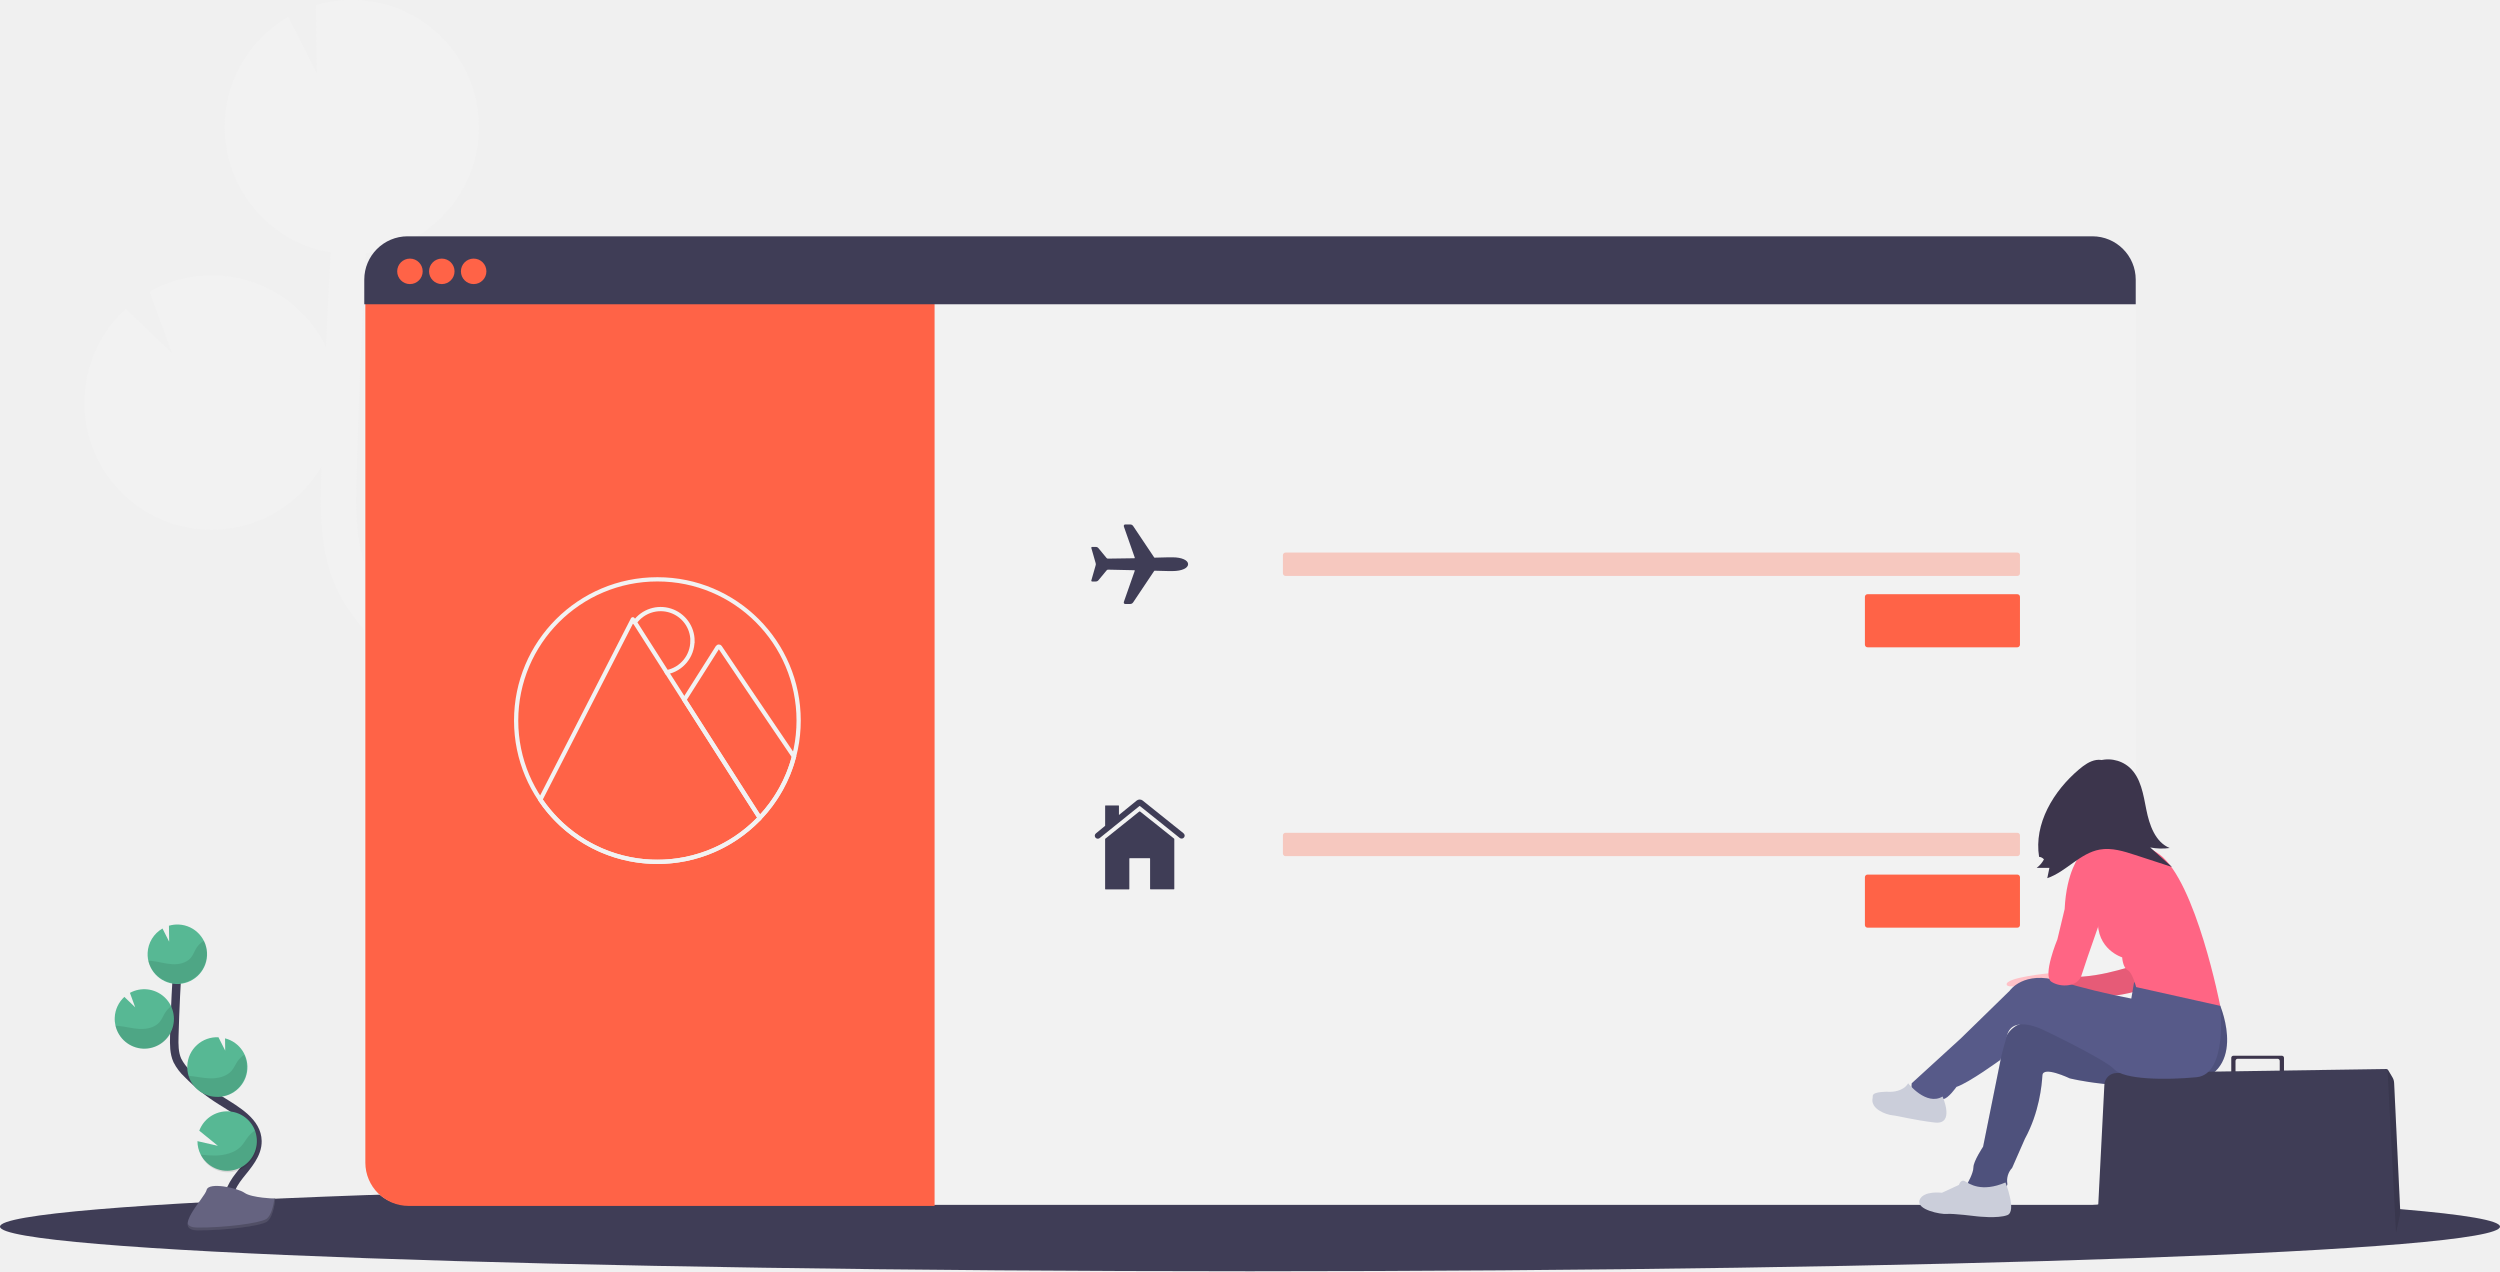
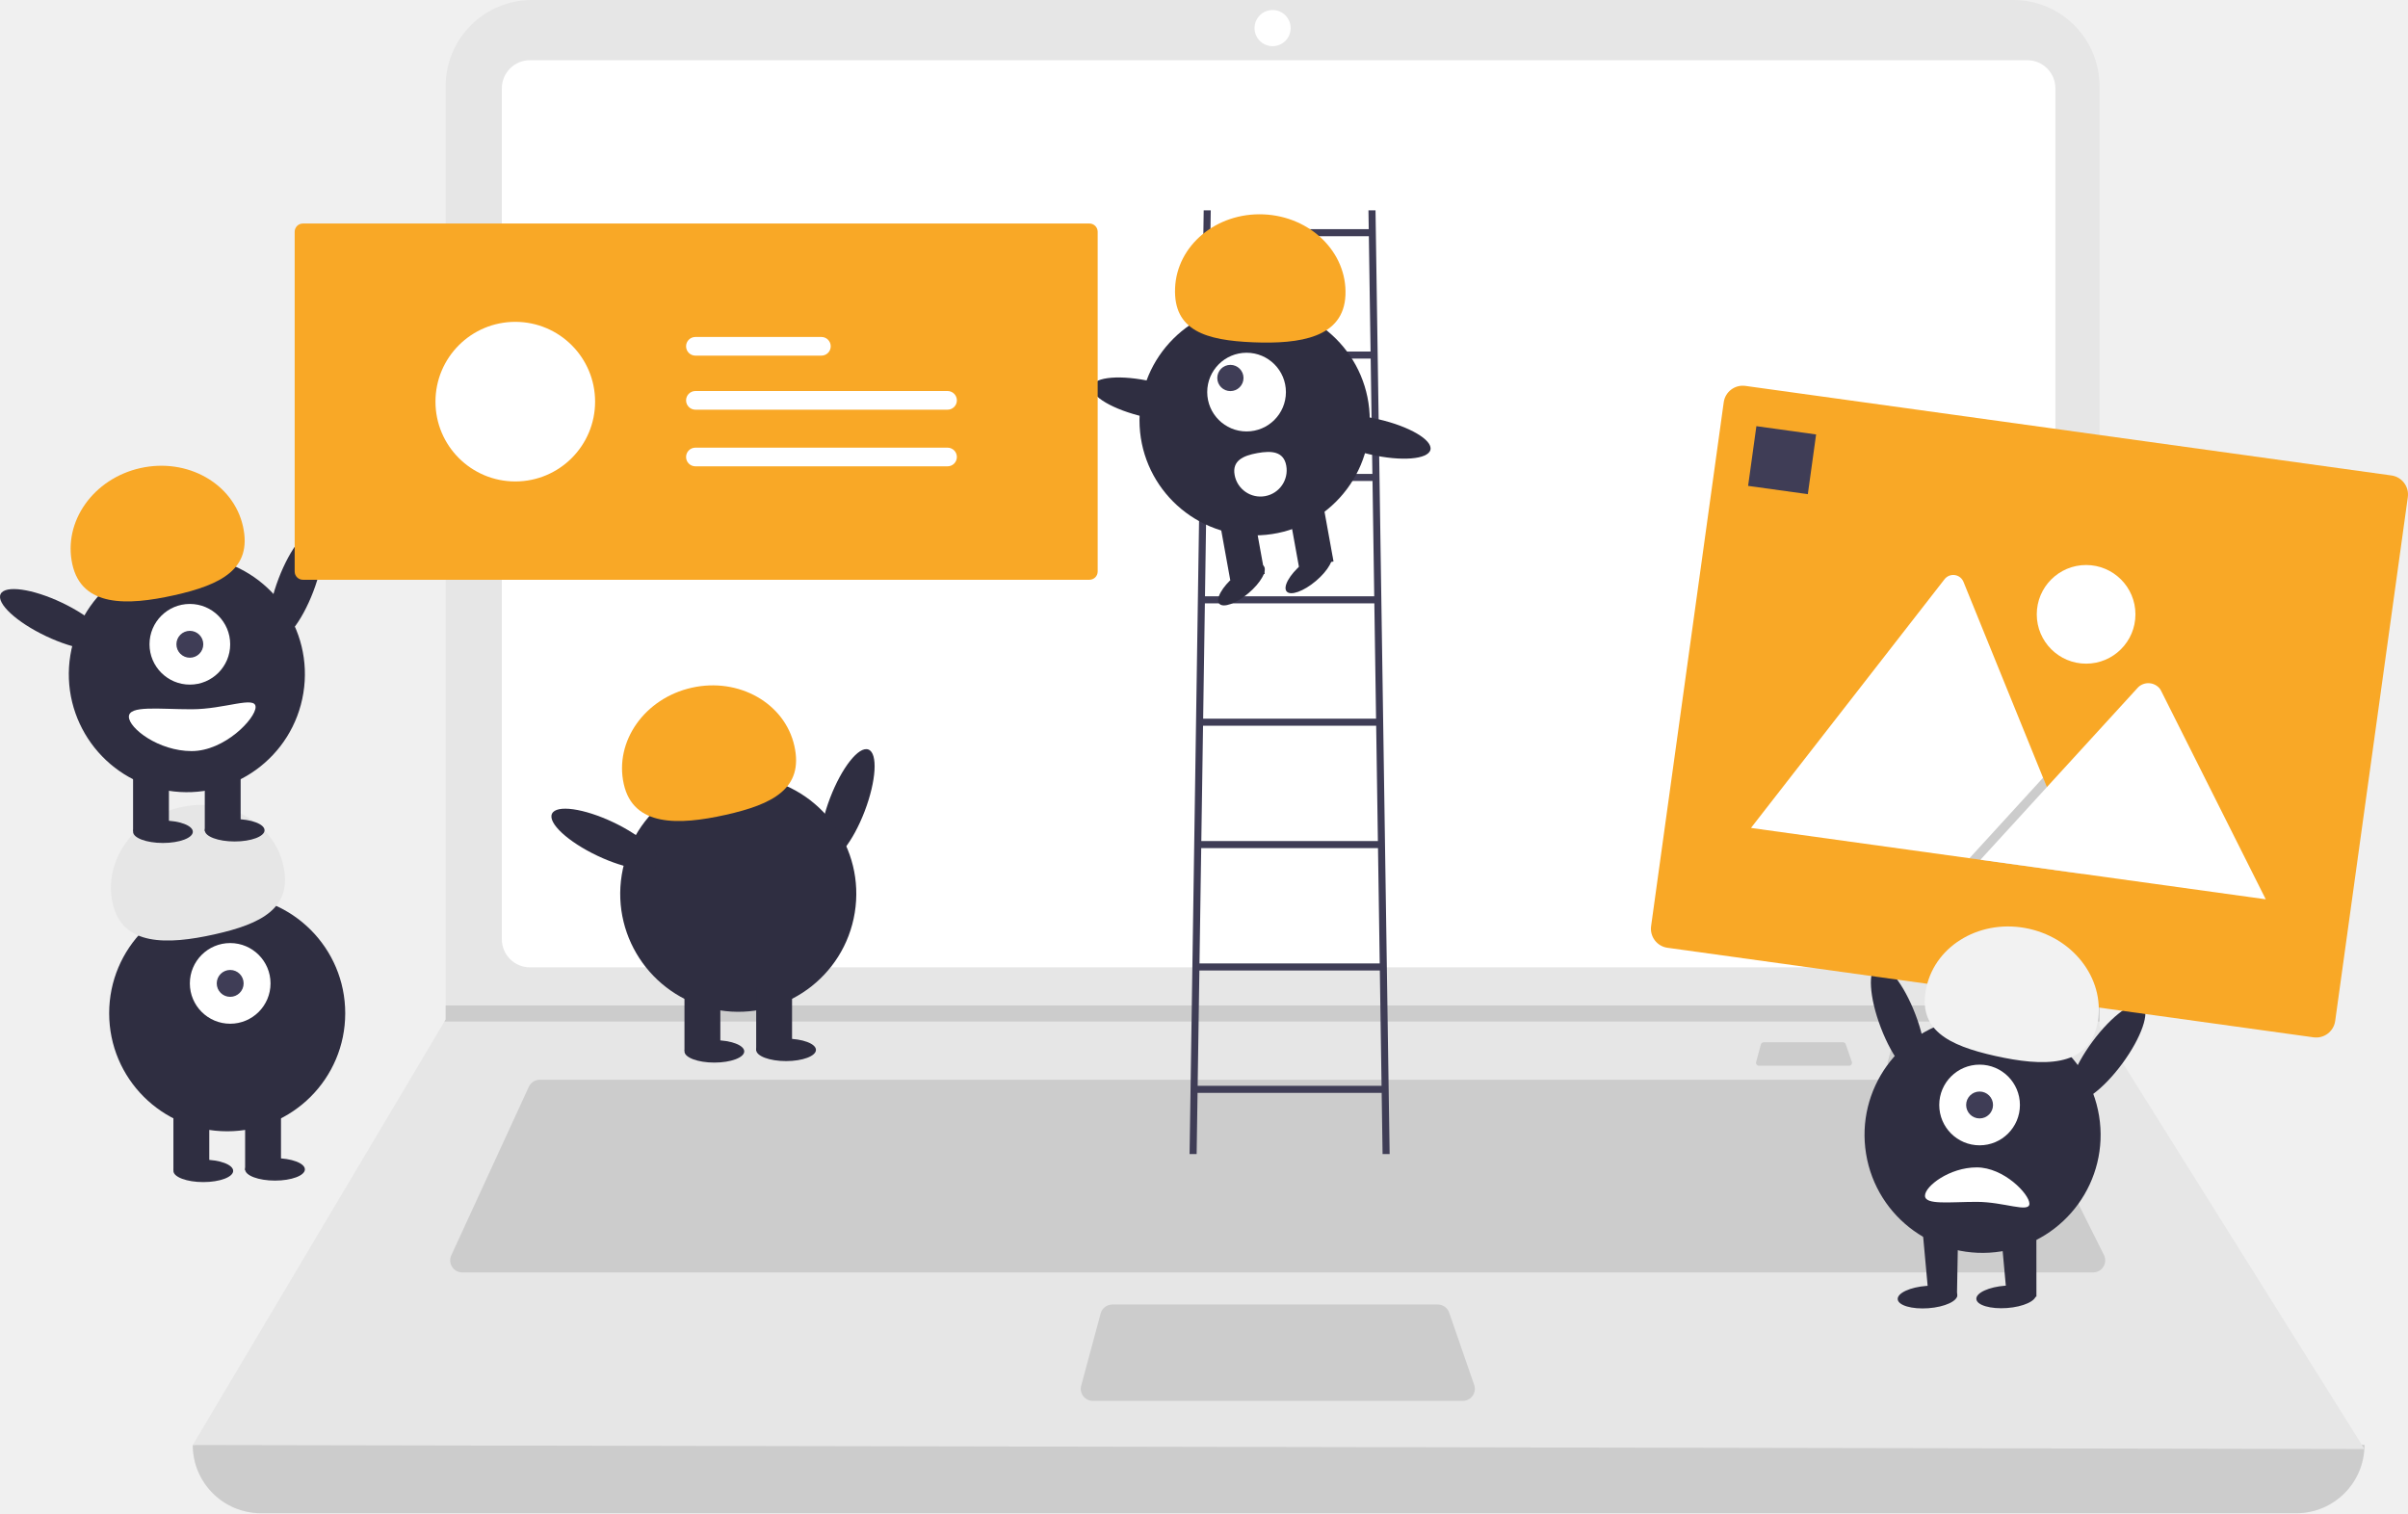
- <svg xmlns="http://www.w3.org/2000/svg" class="w-full sm:h-64 mx-auto" viewBox="0 0 1177 598.5">
-   <path transform="translate(-11.5 -150.75)" d="M274.63,501l-6.29-3.91c-.6-.37-1.19-.77-1.79-1.15a59.86,59.86,0,0,0,6.05-116.62l.31,24.66-13.55-26.83h-.17a59.87,59.87,0,0,0-62.58,57c-.06,1.15,0,2.27,0,3.4-4.71-5.38-9-11.15-11.83-17.47-5.73-12.79-5.84-27.28-5.39-44.9.9-34.9,2.41-70.08,4.37-105.14a59.85,59.85,0,0,0,53.16-56.64c.08-1.83,0-3.63,0-5.43,0-.45,0-.89-.07-1.34-.12-1.74-.28-3.46-.55-5.16,0-.28-.1-.55-.15-.82-.24-1.44-.54-2.86-.88-4.26-.13-.53-.26-1-.4-1.57-.42-1.53-.88-3-1.42-4.52-.18-.49-.39-1-.58-1.46-.42-1.09-.88-2.17-1.37-3.23-.26-.56-.51-1.12-.78-1.67-.08-.14-.13-.29-.21-.43l0,0a59.84,59.84,0,0,0-70.28-30.36l.4,32.1-13.4-26.52a59.57,59.57,0,0,0-28.55,64.51h-.06c.09.43.22.84.32,1.26.19.79.39,1.57.61,2.35.28,1,.6,2,.93,3,.25.74.49,1.47.77,2.2.41,1.06.87,2.09,1.33,3.12.27.6.51,1.22.8,1.81q1.14,2.33,2.48,4.53c.31.52.66,1,1,1.51.64,1,1.28,2,2,2.93.43.59.89,1.16,1.34,1.73.66.83,1.33,1.65,2,2.44.49.57,1,1.12,1.51,1.66.74.78,1.49,1.53,2.27,2.26.52.49,1,1,1.57,1.46.88.79,1.8,1.53,2.73,2.26.47.37.93.75,1.41,1.11,1.42,1,2.88,2,4.39,3,.28.17.59.31.87.48,1.27.74,2.55,1.45,3.87,2.09.57.28,1.15.53,1.73.79,1.08.48,2.17.95,3.29,1.38l2,.7c1.1.37,2.22.72,3.35,1,.66.18,1.33.37,2,.53,1.22.29,2.47.53,3.73.75l.24.05q-1.23,22.19-2.2,44.39a59.83,59.83,0,0,0-83.07-26l10.58,29-21.77-20.9a59.66,59.66,0,0,0-19.34,41.34A58.5,58.5,0,0,0,52.8,354a59.84,59.84,0,0,0,110.06,16.3c0,1.5-.1,3-.14,4.51-.4,15.54-.9,34.88,6.85,52.15,5.25,11.7,13.69,21.21,22,29.73,5.43,5.54,11.06,10.91,16.83,16.1a60.09,60.09,0,0,0,21.62,18c9.48,7.3,19.3,14.17,29.45,20.51l6.34,3.94c5.7,3.53,11.54,7.16,17.26,10.93-1-.1-2-.21-3-.26a59.89,59.89,0,0,0-58.94,39l37.4,30.43-41.14-9.54a59.89,59.89,0,0,0,85.82,53.92l-2.78,3.45q-2.76,3.43-5.45,6.82c-24.34,30.83-31.11,60.09-19.06,82.4l14.66-7.91c-11.73-21.72,5.91-49.52,17.47-64.16q2.64-3.33,5.36-6.7c15.55-19.32,33.17-41.22,32.74-68.08C345.52,545,306.21,520.6,274.63,501Z" fill="#f2f2f2" />
-   <ellipse cx="588.5" cy="577.5" rx="588.5" ry="21" fill="#3f3d56" />
-   <path transform="translate(-11.5 -150.75)" d="M119.9,721.42c-3-5.51.4-12.27,4.29-17.18s8.61-10,8.51-16.29c-.15-9-9.7-14.31-17.33-19.09a84,84,0,0,1-15.56-12.51A22.8,22.8,0,0,1,95,650c-1.58-3.52-1.54-7.52-1.44-11.37q.51-19.26,1.91-38.49" fill="none" stroke="#3f3d56" stroke-miterlimit="10" stroke-width="4" />
-   <path transform="translate(-11.5 -150.75)" d="M81,599.39a14,14,0,0,1,7-11.5l3.14,6.22-.1-7.53a14.22,14.22,0,0,1,4.63-.56A14,14,0,1,1,81,599.39Z" fill="#57b894" />
-   <path transform="translate(-11.5 -150.75)" d="M106,694.38a14,14,0,1,0-.68-11.3l8.77,7.13L104.46,688A14,14,0,0,0,106,694.38Z" fill="#57b894" />
-   <path transform="translate(-11.5 -150.75)" d="M113,667.13a14,14,0,0,0,4.45-27.53l.08,5.78-3.18-6.29h0a14,14,0,0,0-14.67,13.36,13.84,13.84,0,0,0,.6,4.79A14,14,0,0,0,113,667.13Z" fill="#57b894" />
-   <path transform="translate(-11.5 -150.75)" d="M78.88,644.46a14,14,0,1,0-6.21-26.27l2.48,6.8-5.1-4.9a14,14,0,0,0-4.53,9.69,13.79,13.79,0,0,0,.35,3.87A14,14,0,0,0,78.88,644.46Z" fill="#57b894" />
-   <path transform="translate(-11.5 -150.75)" d="m82.88 603.13c3.24 0.35 6.39 1.36 9.64 1.56s6.82-0.57 8.88-3.1c1.1-1.36 1.66-3.08 2.59-4.57a10 10 0 0 1 3.54 -3.33 14 14 0 1 1 -26.24 9.31q0.79 0 1.59 0.13z" opacity=".1" />
-   <path transform="translate(-11.5 -150.75)" d="M78.88,644.46a14,14,0,0,0,13.35-20,10.37,10.37,0,0,0-2.82,2.82c-1,1.51-1.61,3.26-2.78,4.64-2.19,2.57-5.92,3.41-9.31,3.26s-6.66-1.12-10-1.43c-.47,0-.94-.07-1.42-.08A14,14,0,0,0,78.88,644.46Z" opacity=".1" />
-   <path transform="translate(-11.5 -150.75)" d="M113,667.13a14,14,0,0,0,13.46-19.76,11.48,11.48,0,0,0-3,2.85c-1.09,1.54-1.77,3.32-3,4.74-2.37,2.63-6.35,3.56-9.93,3.48s-6.83-.93-10.28-1.2A14,14,0,0,0,113,667.13Z" opacity=".1" />
-   <path transform="translate(-11.5 -150.75)" d="M106,694.38a14,14,0,0,0,25.59-11.45,13.84,13.84,0,0,0-3.08,2.75c-1.34,1.62-2.22,3.47-3.76,5-2.87,2.82-7.5,4-11.63,4.09A60,60,0,0,1,106,694.38Z" opacity=".1" />
-   <path transform="translate(-11.5 -150.75)" d="m141.07 715.07s-11.08-0.34-14.42-2.72-17-5.21-17.86-1.4-16.65 19-4.15 19.06 29.06-1.94 32.4-4 4.03-10.94 4.03-10.94z" fill="#656380" />
-   <path transform="translate(-11.5 -150.75)" d="m104.42 728.69c12.51 0.1 29.06-2 32.39-4 2.54-1.55 3.55-7.09 3.89-9.65h0.37s-0.7 8.94-4 11-19.89 4.07-32.4 4c-3.61 0-4.85-1.31-4.78-3.21 0.47 1.17 1.84 1.83 4.53 1.86z" opacity=".2" />
-   <rect x="171.5" y="111.25" width="834" height="456" rx="20.42" fill="#f2f2f2" />
-   <path d="m172 133.75h268v434h-247.58a20.42 20.42 0 0 1 -20.42 -20.42v-413.58z" fill="#ff6347" />
-   <path transform="translate(-11.5 -150.75)" d="M1017,282.42V294H183V282.42A20.42,20.42,0,0,1,203.42,262H996.58A20.42,20.42,0,0,1,1017,282.42Z" fill="#3f3d56" />
-   <circle cx="193" cy="127.75" r="6" fill="#ff6347" />
-   <circle cx="208" cy="127.75" r="6" fill="#ff6347" />
-   <circle cx="223" cy="127.75" r="6" fill="#ff6347" />
-   <path transform="translate(-11.5 -150.75)" d="M387.5,490A66.5,66.5,0,1,1,321,423.5,66.47,66.47,0,0,1,387.5,490Z" fill="none" stroke="#f2f2f2" stroke-miterlimit="10" stroke-width="2" />
-   <path transform="translate(-11.5 -150.75)" d="M325.38,467.23l8.3,13,35.53,55.59a66.5,66.5,0,0,1-103.32-8.57l43.54-84.94.91,1.43" fill="none" stroke="#f2f2f2" stroke-linecap="round" stroke-linejoin="round" stroke-width="2" />
-   <path transform="translate(-11.5 -150.75)" d="M385.31,507a66.46,66.46,0,0,1-16.1,28.82l-35.53-55.59,15.69-24.78a.66.66,0,0,1,1.1,0C353.76,460.32,371,486,385.31,507Z" fill="none" stroke="#f2f2f2" stroke-miterlimit="10" stroke-width="2" />
-   <path transform="translate(-11.5 -150.75)" d="M337.5,452.5a15,15,0,0,1-12.12,14.73l-15-23.51a15,15,0,0,1,27.16,8.78Z" fill="none" stroke="#f2f2f2" stroke-miterlimit="10" stroke-width="2" />
-   <path transform="translate(-11.5 -150.75)" d="m347.5 481.5" fill="none" stroke="#f2f2f2" stroke-miterlimit="10" stroke-width="2" />
-   <path transform="translate(-11.5 -150.75)" d="m333.5 480.5" fill="none" stroke="#f2f2f2" stroke-miterlimit="10" stroke-width="2" />
-   <path transform="translate(-11.5 -150.75)" d="M563.51,413.13c-.35,0-1.51,0-1.83,0l-6.61.17a.19.19,0,0,1-.17-.09L545,398.42a1.61,1.61,0,0,0-1.37-.75h-2.41c-.57,0-.77.57-.56,1.1l5.09,14.52a.2.2,0,0,1-.18.28l-12.45.18a.81.81,0,0,1-.67-.31l-3.77-4.58a1.59,1.59,0,0,0-1.28-.62h-1.71a.4.4,0,0,0-.38.54l2,7a1.68,1.68,0,0,1,0,1.21l-2,7a.39.39,0,0,0,.38.53h1.7a1.62,1.62,0,0,0,1.28-.62l3.84-4.64a.82.82,0,0,1,.67-.32l12.38.27a.21.21,0,0,1,.18.28L540.65,434c-.21.53,0,1.1.56,1.1h2.41a1.61,1.61,0,0,0,1.37-.76l9.91-14.81a.2.2,0,0,1,.17-.09l6.61.17c.33,0,1.48,0,1.83,0,4.5,0,7.35-1.45,7.35-3.25S568,413.13,563.51,413.13Z" fill="#3f3d56" />
-   <path transform="translate(-11.5 -150.75)" d="M548.32,532.86a.41.41,0,0,0-.51,0l-15.87,12.7a.42.42,0,0,0-.15.31v23.4a.21.21,0,0,0,.2.21h11a.21.21,0,0,0,.2-.21V555a.21.21,0,0,1,.21-.2h9.36a.2.2,0,0,1,.2.2v14.24a.21.21,0,0,0,.2.21h11a.21.21,0,0,0,.2-.21v-23.4a.4.4,0,0,0-.15-.31Z" fill="#3f3d56" />
-   <path transform="translate(-11.5 -150.75)" d="M568.69,543.05l-19.23-15.41a2.23,2.23,0,0,0-1.39-.48,2.26,2.26,0,0,0-1.4.48l-8.37,6.81v-4.29a.2.2,0,0,0-.2-.21H532a.2.2,0,0,0-.2.21v9.38l-4.34,3.57a1.41,1.41,0,0,0-.54,1,1.45,1.45,0,0,0,.41,1.09,1.41,1.41,0,0,0,1,.42,1.47,1.47,0,0,0,.9-.31l18.7-15.06a.22.22,0,0,1,.14,0,.24.24,0,0,1,.13,0l18.71,15a1.44,1.44,0,0,0,2.33-1.19,1.45,1.45,0,0,0-.55-1Z" fill="#3f3d56" />
-   <rect x="604" y="260.14" width="347" height="11" rx="1.24" fill="#ff6347" opacity=".3" />
-   <rect x="604" y="392.07" width="347" height="11" rx="1.24" fill="#ff6347" opacity=".3" />
-   <rect x="878" y="279.75" width="73" height="25" rx="1.24" fill="#ff6347" />
-   <rect x="878" y="411.75" width="73" height="25" rx="1.24" fill="#ff6347" />
-   <path transform="translate(-11.5 -150.75)" d="m978.18 606.93l-1.73 2s-21.05 2-20.2 5.39 25.35-4.55 25.35-4.55z" fill="#ffc1c7" />
-   <path transform="translate(-11.5 -150.75)" d="m1016.3 605.22s-22.5 8-34.74 4.56l5.69 11.39s29.05-0.86 34.18-6-5.13-9.95-5.13-9.95z" fill="#ff6584" />
-   <path transform="translate(-11.5 -150.75)" d="m1016.3 605.22s-22.5 8-34.74 4.56l5.69 11.39s29.05-0.86 34.18-6-5.13-9.95-5.13-9.95z" opacity=".1" />
-   <circle cx="989.6" cy="378.29" r="15.09" fill="#ffc1c7" />
-   <path transform="translate(-11.5 -150.75)" d="m1014 543.21a11.85 11.85 0 0 0 2 2.71 24.62 24.62 0 0 0 7.28 5.44 246.74 246.74 0 0 1 -25.93 3.86c0.92-3.24-0.29-6.7-1.91-9.64s-3.7-5.69-4.72-8.9l10.2 0.28c1.85 0 3.71 0.1 5.56 0 1.39-0.07 3.69-0.9 5-0.59 2.64 0.63 1.3 4.42 2.52 6.84z" fill="#ffc1c7" />
-   <path transform="translate(-11.5 -150.75)" d="M1048.24,614.05l8.54,10.25S1071,657.62,1040,661s-54.11-2.57-54.11-2.57-12.53-6-12.82-1.42-1.42,17.37-8.26,29.9l-6,13.67a8.84,8.84,0,0,0-2.27,7.41c.85,4.27-19.09,5.69-18.8,0,0,0,2.85-4.84,2.85-7.69s4.55-9.68,4.55-9.68l8.26-41s-.57-21.08,18.8-17.09,47-.86,47-.86l6.26-21.92Z" fill="#575a89" />
-   <path transform="translate(-11.5 -150.75)" d="M1048.24,614.05l8.54,10.25S1071,657.62,1040,661s-54.11-2.57-54.11-2.57-12.53-6-12.82-1.42-1.42,17.37-8.26,29.9l-6,13.67a8.84,8.84,0,0,0-2.27,7.41c.85,4.27-19.09,5.69-18.8,0,0,0,2.85-4.84,2.85-7.69s4.55-9.68,4.55-9.68l8.26-41s-.57-21.08,18.8-17.09,47-.86,47-.86l6.26-21.92Z" opacity=".1" />
-   <path transform="translate(-11.5 -150.75)" d="m1086.8 648.79v8.55a1 1 0 0 1 -1 1 1 1 0 0 1 -1 -1v-7.12a1 1 0 0 0 -1 -1h-18.82a1 1 0 0 0 -1 1v7.12a1 1 0 0 1 -1 1 1 1 0 0 1 -1 -1v-8.55a1 1 0 0 1 1 -1h22.78a1 1 0 0 1 1.04 1z" fill="#3c354c" />
-   <path transform="translate(-11.5 -150.75)" d="M999.16,721.79a5.79,5.79,0,0,0,5.14,6l134.88,3.33a.41.41,0,0,0,.32-.11h0a.31.31,0,0,0,.11-.2l1.79-8.32a6.38,6.38,0,0,0,.13-1.44l-2.88-60.37a5.65,5.65,0,0,0-.84-2.8l-2-3.36a1.12,1.12,0,0,0-.25-.28,1,1,0,0,0-.61-.2l-127,1.89a5.8,5.8,0,0,0-5.71,5.53Z" fill="#3f3d56" />
-   <path transform="translate(-11.5 -150.75)" d="M1135.53,654.27l4,76.78h0l.11-.2,1.79-8.32a6.38,6.38,0,0,0,.13-1.44l-2.88-60.37a5.65,5.65,0,0,0-.84-2.8l-2-3.36A1.12,1.12,0,0,0,1135.53,654.27Z" opacity=".1" />
-   <path transform="translate(-11.5 -150.75)" d="m1016.2 613.3s26.06-9.79 40.58 11c0 0 3.7 32.18-11.11 33.6s-34.17 1.14-38.73-3.7-33.32-18.51-33.32-18.51-14.32-7.3-17.12 2.19-3.1 11.77-3.1 11.77-14.81 10.82-20.79 12.81c0 0-4 5.7-6.26 5.7s-16.23 3.13-14.81-7.41l23.07-21.07 23.06-22.5s6.55-9.68 23.36-4.56a346.13 346.13 0 0 0 33.89 8.26z" fill="#575a89" />
-   <path transform="translate(-11.5 -150.75)" d="M955.68,707.46s5.41,13.67.86,15.38-14.24.57-14.24.57-11.4-1.43-14.24-1.14-14.53-2-12.82-6.55,10.54-3.42,10.54-3.42l8-3.7s.86-2.85,2.85-1.71S944.29,712.3,955.68,707.46Z" fill="#cbceda" />
-   <path transform="translate(-11.5 -150.75)" d="m926.06 667s6 13.38-3.7 12.24-17.09-3.13-19.93-3.41-10.49-2.92-9.3-8.19a4.52 4.52 0 0 0 0.08 -1c0-0.71 1-2.09 8.65-1.88 0 0 5.69 0 8-4-0.03-0.01 8.51 10.81 16.2 6.24z" fill="#cbceda" />
-   <path transform="translate(-11.5 -150.75)" d="m990.71 553.1s20.5-12.81 37.59 0 28.48 71.2 28.48 71.2l-39.59-8.83s-1.7-6.83-4-8-2.57-6-2.57-6-12.24-3.7-11.39-17.94-8.52-30.43-8.52-30.43z" fill="#ff6584" />
-   <path transform="translate(-11.5 -150.75)" d="m1001.2 553.67h-10.54s-6.27 7.12-7.12 25.06l-3.42 14.27s-7.12 17.09-2.85 19.94 12.54 2.56 14.24-3.13 13.44-38.76 13.44-38.76z" fill="#ff6584" />
-   <path transform="translate(-11.5 -150.75)" d="M998.23,509.4A15.27,15.27,0,0,1,1014,512c5.47,4.88,6.57,12.85,8,20s4.17,15.21,11,18a28.35,28.35,0,0,1-9.19-.27l10.25,9.19-17.27-5.63c-5.42-1.77-11.11-3.56-16.72-2.56-9.3,1.65-15.78,10.4-24.71,13.47l1-4.85-6,0a11.75,11.75,0,0,0,3.43-4,3.27,3.27,0,0,0-2.29-1.2c-2.5-15.59,6.76-31,18.81-41.17,2.38-2,5-3.92,8.06-4.42s6.64.87,7.71,3.78" fill="#3c354c" />
+ <svg xmlns="http://www.w3.org/2000/svg" id="f241e7b9-92bc-4a39-8e1f-dd6f59c49ece" data-name="Layer 1" width="878.64" height="552.215" viewBox="0 0 878.64 552.215">
+   <path d="M998.543,726.107H255.909a24.901,24.901,0,0,1-24.901-24.901v0q403.807-46.93,792.435,0v0A24.901,24.901,0,0,1,998.543,726.107Z" transform="translate(-160.6798 -173.8927)" fill="#ccc" />
+   <path d="M1023.444,702.671,231.008,701.206l91.84-154.532.439-.732V205.37a31.475,31.475,0,0,1,31.478-31.478H895.292a31.475,31.475,0,0,1,31.478,31.478v342.915Z" transform="translate(-160.6798 -173.8927)" fill="#e6e6e6" />
+   <path d="M354.048,195.864a10.265,10.265,0,0,0-10.253,10.253V516.647a10.265,10.265,0,0,0,10.253,10.253H900.404a10.266,10.266,0,0,0,10.253-10.253V206.117a10.265,10.265,0,0,0-10.253-10.253Z" transform="translate(-160.6798 -173.8927)" fill="#fff" />
+   <path d="M357.639,567.913a4.406,4.406,0,0,0-3.992,2.558l-28.299,61.52a4.394,4.394,0,0,0,3.992,6.231H924.45a4.394,4.394,0,0,0,3.929-6.36l-30.76-61.52a4.372,4.372,0,0,0-3.929-2.429Z" transform="translate(-160.6798 -173.8927)" fill="#ccc" />
+   <circle cx="464.349" cy="10.253" r="6.591" fill="#fff" />
+   <path d="M566.534,649.94a4.401,4.401,0,0,0-4.243,3.251l-7.099,26.366a4.394,4.394,0,0,0,4.243,5.537H694.433a4.393,4.393,0,0,0,4.151-5.832l-9.126-26.366a4.397,4.397,0,0,0-4.153-2.957Z" transform="translate(-160.6798 -173.8927)" fill="#ccc" />
+   <polygon points="766.09 366.922 766.09 372.782 162.169 372.782 162.623 372.049 162.623 366.922 766.09 366.922" fill="#ccc" />
+   <path d="M852.227,554.237a1.072,1.072,0,0,0-1.033.792l-1.729,6.42a1.07,1.07,0,0,0,1.033,1.348H883.372a1.07,1.07,0,0,0,1.011-1.42l-2.222-6.42a1.071,1.071,0,0,0-1.011-.72Z" transform="translate(-160.6798 -173.8927)" fill="#ccc" />
+   <path d="M804.227,554.237a1.072,1.072,0,0,0-1.033.792l-1.729,6.42a1.07,1.07,0,0,0,1.033,1.348H835.372a1.07,1.07,0,0,0,1.011-1.42l-2.222-6.42a1.071,1.071,0,0,0-1.011-.72Z" transform="translate(-160.6798 -173.8927)" fill="#ccc" />
+   <path d="M665.161,595.032h2.576l-5.153-344.388h-2.576l.103,6.871H602.364l.103-6.871h-2.576l-5.153,344.388h2.576l.334-22.329h67.179Zm-3.714-248.2H601.028l.63-42.082h59.16Zm.039,2.576.63,42.082h-61.756l.63-42.082Zm.668,44.659.63,42.082H599.691l.63-42.082Zm.668,44.659.63,42.082H599.023l.63-42.082Zm.668,44.659.63,42.082H598.355l.63-42.082ZM660.15,260.091l.63,42.082H601.696l.63-42.082ZM597.687,570.126l.63-42.082h65.842l.63,42.082Z" transform="translate(-160.6798 -173.8927)" fill="#3f3d56" />
+   <circle cx="457.794" cy="153.358" r="42.012" fill="#2f2e41" />
+   <rect x="632.562" y="357.238" width="12.763" height="22.867" transform="translate(-216.1336 -54.17899) rotate(-10.26106)" fill="#2f2e41" />
+   <rect x="607.444" y="361.785" width="12.763" height="22.867" transform="translate(-217.3453 -58.58065) rotate(-10.26106)" fill="#2f2e41" />
+   <ellipse cx="613.672" cy="387.298" rx="10.636" ry="3.989" transform="translate(-265.6056 314.4538) rotate(-40.26106)" fill="#2f2e41" />
+   <ellipse cx="638.267" cy="382.846" rx="10.636" ry="3.989" transform="translate(-256.9018 329.2941) rotate(-40.26106)" fill="#2f2e41" />
+   <circle cx="454.853" cy="143.081" r="14.359" fill="#fff" />
+   <circle cx="448.952" cy="137.934" r="4.786" fill="#3f3d56" />
+   <path d="M651.616,281.545c.632-15.554-12.773-28.728-29.941-29.425s-31.597,11.346-32.229,26.9,11.302,19.087,28.47,19.785S650.984,297.099,651.616,281.545Z" transform="translate(-160.6798 -173.8927)" fill="#f9a826" />
+   <ellipse cx="579.682" cy="319.596" rx="6.594" ry="21.006" transform="translate(-22.02934 639.3272) rotate(-77.0899)" fill="#2f2e41" />
+   <ellipse cx="662.15" cy="333.311" rx="6.594" ry="21.006" transform="translate(28.6462 730.3615) rotate(-77.0899)" fill="#2f2e41" />
+   <path d="M630.013,343.807a9.572,9.572,0,1,1-18.835,3.429l-.003-.018c-.942-5.202,3.08-7.043,8.283-7.985S629.071,338.605,630.013,343.807Z" transform="translate(-160.6798 -173.8927)" fill="#fff" />
+   <ellipse cx="469.866" cy="467.526" rx="21.534" ry="6.76" transform="translate(-295.2829 565.6119) rotate(-69.08217)" fill="#2f2e41" />
+   <circle cx="430.059" cy="500.048" r="43.067" transform="translate(-293.1005 670.5622) rotate(-80.78252)" fill="#2f2e41" />
+   <rect x="249.753" y="359.955" width="13.084" height="23.442" fill="#2f2e41" />
+   <rect x="275.921" y="359.955" width="13.084" height="23.442" fill="#2f2e41" />
+   <ellipse cx="260.656" cy="383.67" rx="10.903" ry="4.089" fill="#2f2e41" />
+   <ellipse cx="286.824" cy="383.125" rx="10.903" ry="4.089" fill="#2f2e41" />
+   <path d="M388.282,459.997c-3.477-15.574,7.639-31.31,24.829-35.149s33.944,5.675,37.422,21.249-7.915,21.318-25.105,25.156S391.759,475.571,388.282,459.997Z" transform="translate(-160.6798 -173.8927)" fill="#f9a826" />
+   <ellipse cx="381.55" cy="480.065" rx="6.76" ry="21.534" transform="translate(-376.387 445.1919) rotate(-64.62574)" fill="#2f2e41" />
+   <circle cx="82.901" cy="369.763" r="43.067" fill="#2f2e41" />
+   <rect x="63.275" y="403.563" width="13.084" height="23.442" fill="#2f2e41" />
+   <rect x="89.443" y="403.563" width="13.084" height="23.442" fill="#2f2e41" />
+   <ellipse cx="74.178" cy="427.277" rx="10.903" ry="4.089" fill="#2f2e41" />
+   <ellipse cx="100.346" cy="426.732" rx="10.903" ry="4.089" fill="#2f2e41" />
+   <circle cx="83.991" cy="358.86" r="14.719" fill="#fff" />
+   <circle cx="83.991" cy="358.86" r="4.906" fill="#3f3d56" />
+   <path d="M201.804,503.604c-3.477-15.574,7.639-31.31,24.829-35.149s33.944,5.675,37.422,21.249-7.915,21.318-25.105,25.156S205.281,519.178,201.804,503.604Z" transform="translate(-160.6798 -173.8927)" fill="#e6e6e6" />
+   <ellipse cx="268.669" cy="387.383" rx="21.534" ry="6.76" transform="translate(-349.786 326.1453) rotate(-69.08217)" fill="#2f2e41" />
+   <circle cx="228.861" cy="419.905" r="43.067" transform="translate(-382.9613 404.6576) rotate(-80.78252)" fill="#2f2e41" />
+   <rect x="48.556" y="279.812" width="13.084" height="23.442" fill="#2f2e41" />
+   <rect x="74.723" y="279.812" width="13.084" height="23.442" fill="#2f2e41" />
+   <ellipse cx="59.459" cy="303.527" rx="10.903" ry="4.089" fill="#2f2e41" />
+   <ellipse cx="85.627" cy="302.982" rx="10.903" ry="4.089" fill="#2f2e41" />
+   <circle cx="69.272" cy="235.11" r="14.719" fill="#fff" />
+   <circle cx="69.272" cy="235.11" r="4.906" fill="#3f3d56" />
+   <path d="M187.085,379.854c-3.477-15.574,7.639-31.31,24.829-35.149s33.944,5.675,37.422,21.249-7.915,21.318-25.105,25.156S190.562,395.428,187.085,379.854Z" transform="translate(-160.6798 -173.8927)" fill="#f9a826" />
+   <ellipse cx="180.353" cy="399.922" rx="6.76" ry="21.534" transform="translate(-418.9539 217.6053) rotate(-64.62574)" fill="#2f2e41" />
+   <path d="M207.707,435.442c0,4.215,10.853,12.539,22.897,12.539s23.335-11.867,23.335-16.082-11.292.818-23.335.818S207.707,431.227,207.707,435.442Z" transform="translate(-160.6798 -173.8927)" fill="#fff" />
+   <path d="M271.204,255.461a3.003,3.003,0,0,0-3,3v124a3.003,3.003,0,0,0,3,3h287a3.003,3.003,0,0,0,3-3v-124a3.003,3.003,0,0,0-3-3Z" transform="translate(-160.6798 -173.8927)" fill="#f9a826" />
+   <circle cx="188.018" cy="146.569" r="29.121" fill="#fff" />
+   <path id="b71acdfd-6a55-428e-917a-53f192cb0203" data-name="Path 40" d="M414.423,316.587a3.405,3.405,0,0,0,0,6.81h91.946a3.405,3.405,0,1,0,.112-6.81q-.056-.001-.112,0Z" transform="translate(-160.6798 -173.8927)" fill="#fff" />
+   <path id="ad4fbcfa-41b0-45f9-a593-23b6dc3fe165" data-name="Path 40" d="M414.423,296.86a3.405,3.405,0,0,0,0,6.81H460.339a3.405,3.405,0,1,0,.112-6.81q-.056-.001-.112,0Z" transform="translate(-160.6798 -173.8927)" fill="#fff" />
+   <path id="bce2a7cd-a325-424d-9b3a-f63d1dad5aba" data-name="Path 40" d="M414.423,337.253a3.405,3.405,0,0,0,0,6.81h91.946a3.405,3.405,0,1,0,.112-6.81q-.056-.001-.112,0Z" transform="translate(-160.6798 -173.8927)" fill="#fff" />
+   <ellipse cx="853.282" cy="546.503" rx="6.76" ry="21.534" transform="translate(-299.5601 166.7718) rotate(-20.91783)" fill="#2f2e41" />
+   <circle cx="884.09" cy="588.025" r="43.067" transform="translate(-243.4551 -24.68433) rotate(-9.21747)" fill="#2f2e41" />
+   <polygon points="743.035 447.932 729.952 447.932 732.512 476.005 743.058 473.14 743.035 447.932" fill="#2f2e41" />
+   <polygon points="714.512 448.005 701.428 448.005 703.988 476.078 714.058 473.14 714.512 448.005" fill="#2f2e41" />
+   <ellipse cx="863.998" cy="647.212" rx="10.903" ry="4.089" transform="translate(-205.5736 -109.1681) rotate(-4.18164)" fill="#2f2e41" />
+   <circle cx="722.319" cy="403.229" r="14.719" fill="#fff" />
+   <circle cx="722.319" cy="403.229" r="4.906" fill="#3f3d56" />
+   <ellipse cx="929.598" cy="558.041" rx="21.534" ry="6.76" transform="translate(-232.2512 800.3487) rotate(-53.5499)" fill="#2f2e41" />
+   <path d="M863.077,610.231c0-3.474,8.945-10.334,18.871-10.334s19.232,9.78,19.232,13.254-9.307-.674-19.232-.674S863.077,613.705,863.077,610.231Z" transform="translate(-160.6798 -173.8927)" fill="#fff" />
+   <path d="M1004.857,552.434,769.111,519.753a7.008,7.008,0,0,1-5.972-7.895l26.502-191.172a7.008,7.008,0,0,1,7.895-5.972l235.746,32.681a7.008,7.008,0,0,1,5.972,7.895L1012.751,546.462A7.008,7.008,0,0,1,1004.857,552.434Z" transform="translate(-160.6798 -173.8927)" fill="#f9a826" />
+   <path d="M920.402,492.772,800.048,476.088a2.477,2.477,0,0,1-.445-.098l70.591-90.706a4.024,4.024,0,0,1,6.938.962l29.029,71.462,1.391,3.42Z" transform="translate(-160.6798 -173.8927)" fill="#fff" />
+   <polygon points="759.722 318.879 718.63 313.183 742.864 286.679 744.609 284.77 745.481 283.815 746.872 287.235 759.722 318.879" opacity="0.2" style="isolation:isolate" />
+   <path d="M987.415,502.062,883.318,487.631l24.234-26.504,1.744-1.909,31.579-34.54a5.37,5.37,0,0,1,7.961.622,4.796,4.796,0,0,1,.313.524Z" transform="translate(-160.6798 -173.8927)" fill="#fff" />
+   <circle cx="761.186" cy="224.184" r="18" fill="#fff" />
+   <rect x="799.941" y="330.812" width="22" height="22" transform="matrix(0.99053, 0.13732, -0.13732, 0.99053, -106.062, -282.0096)" fill="#3f3d56" />
+   <path d="M925.866,547.973c3.477-15.574-7.639-31.31-24.829-35.149s-33.944,5.675-37.422,21.249,7.915,21.318,25.105,25.156S922.389,563.547,925.866,547.973Z" transform="translate(-160.6798 -173.8927)" fill="#f2f2f2" />
+   <ellipse cx="892.69" cy="647.142" rx="10.903" ry="4.089" transform="translate(-205.4922 -107.0761) rotate(-4.18164)" fill="#2f2e41" />
</svg>
